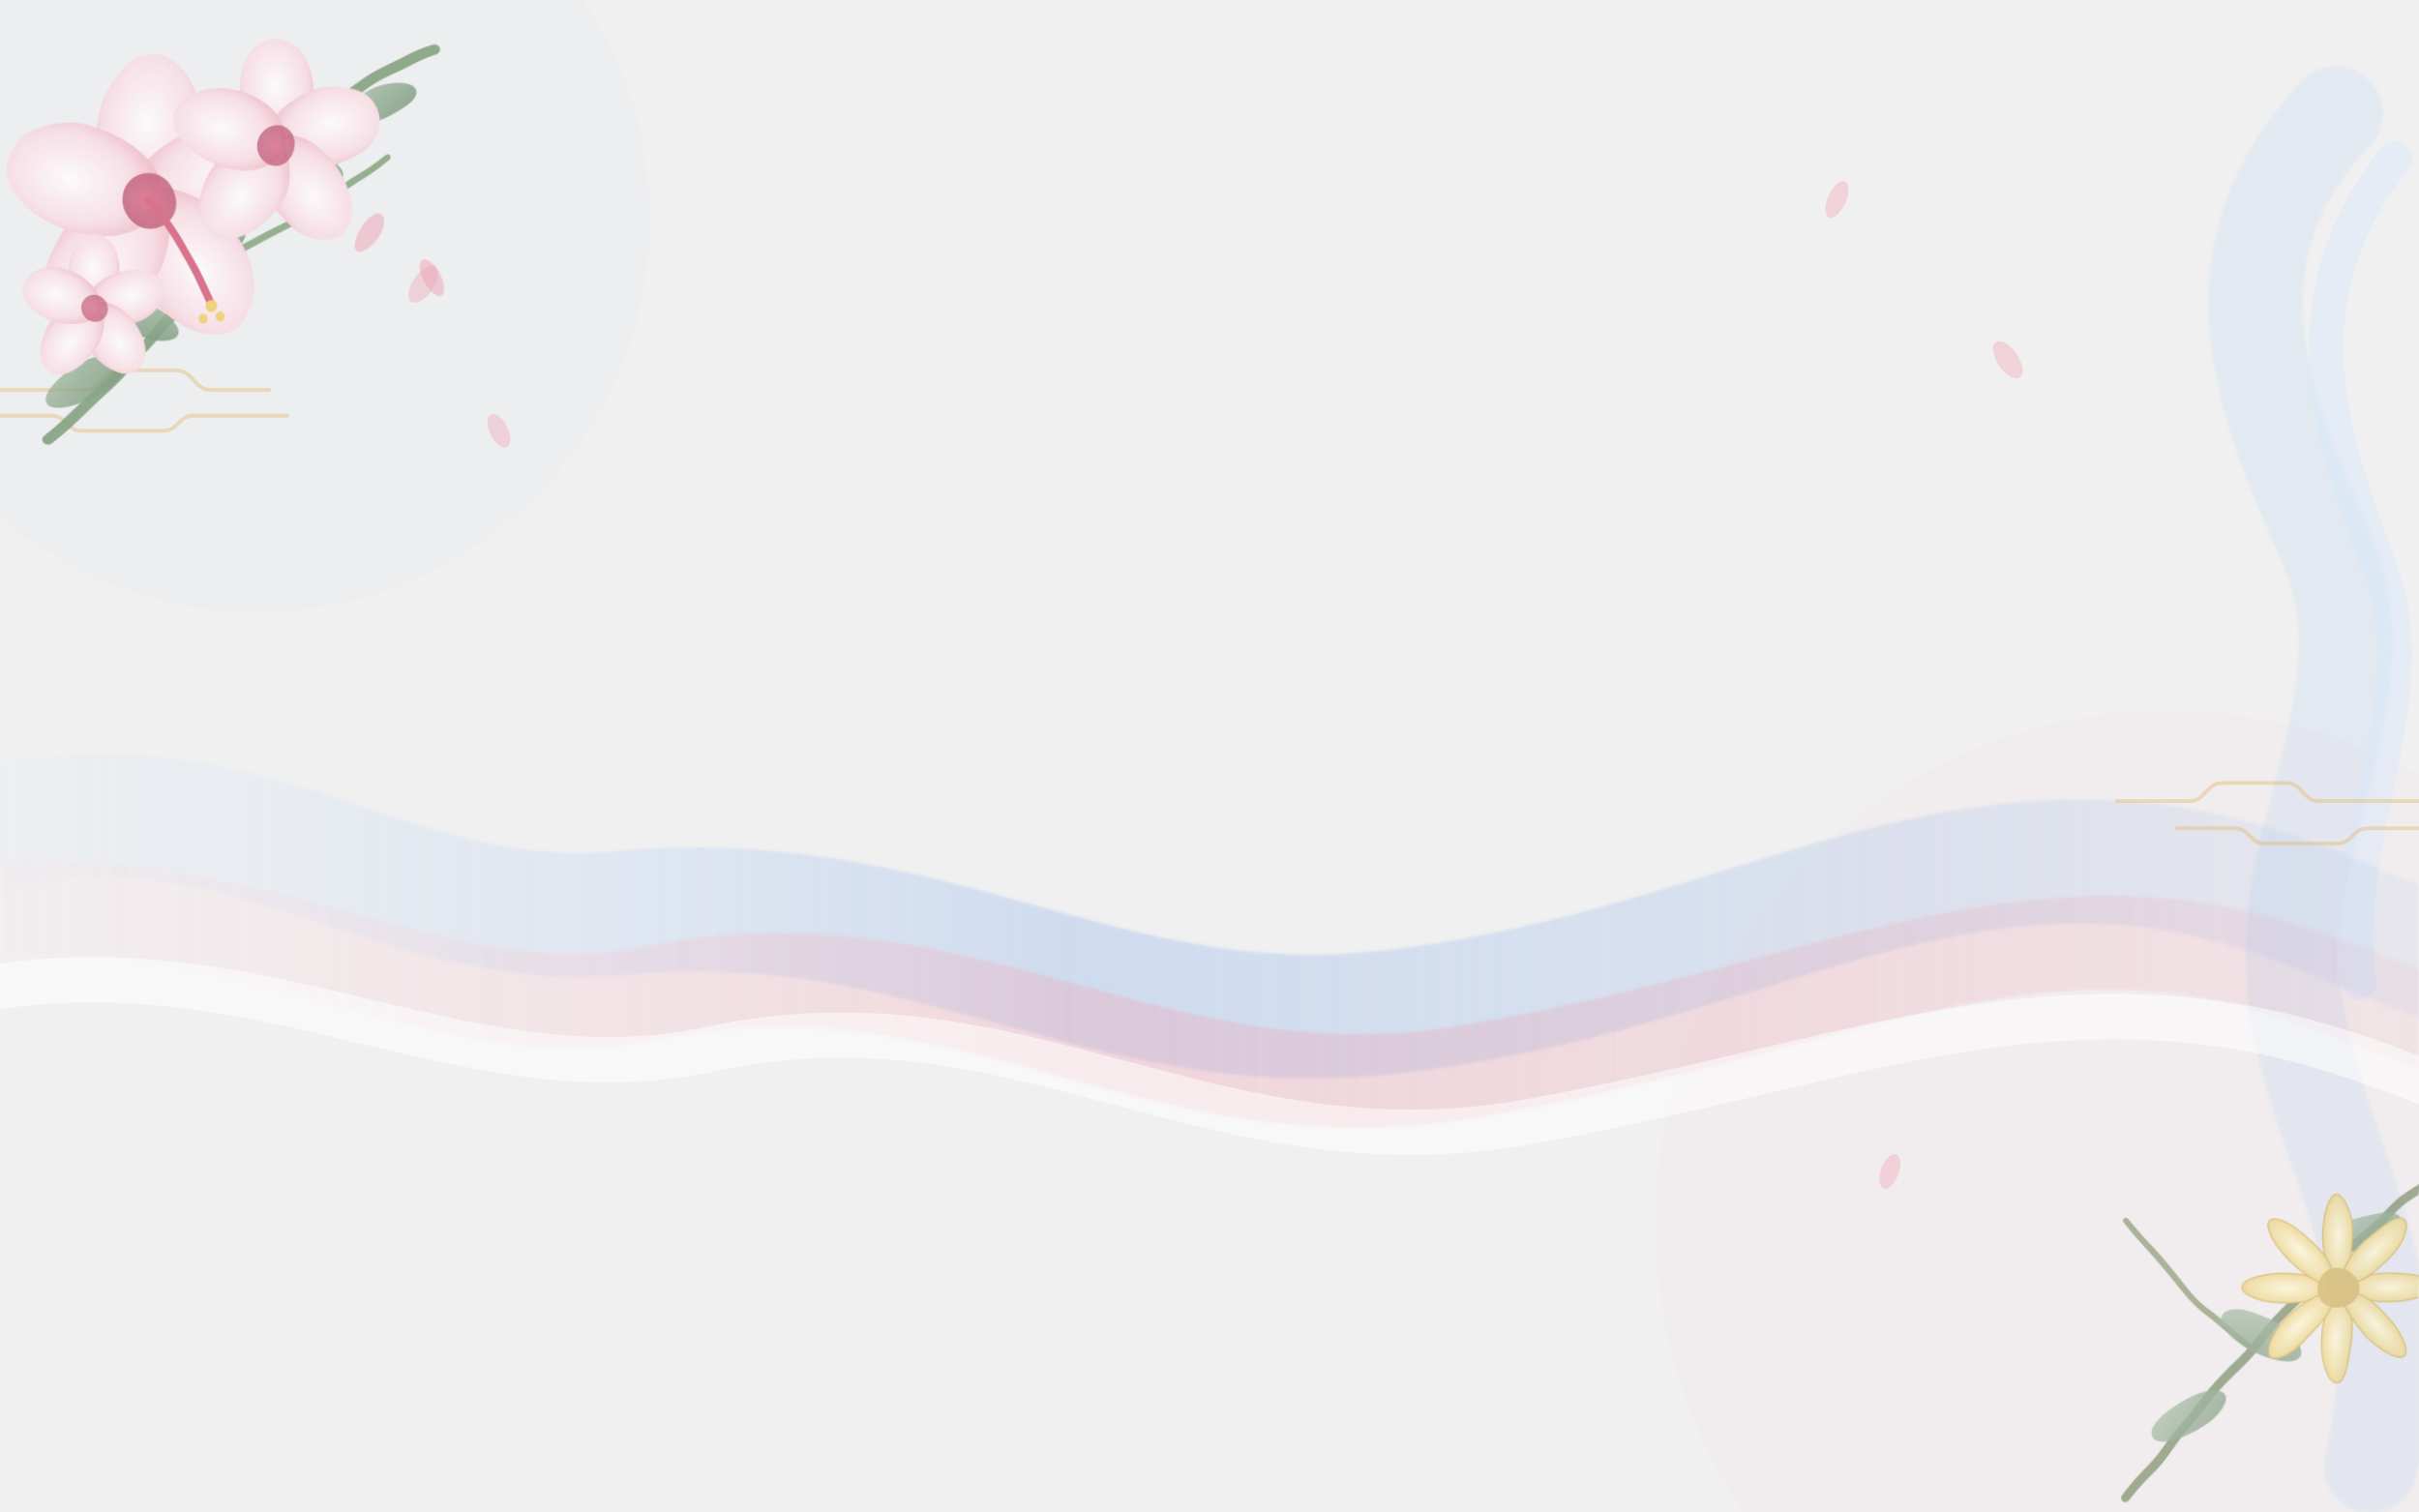
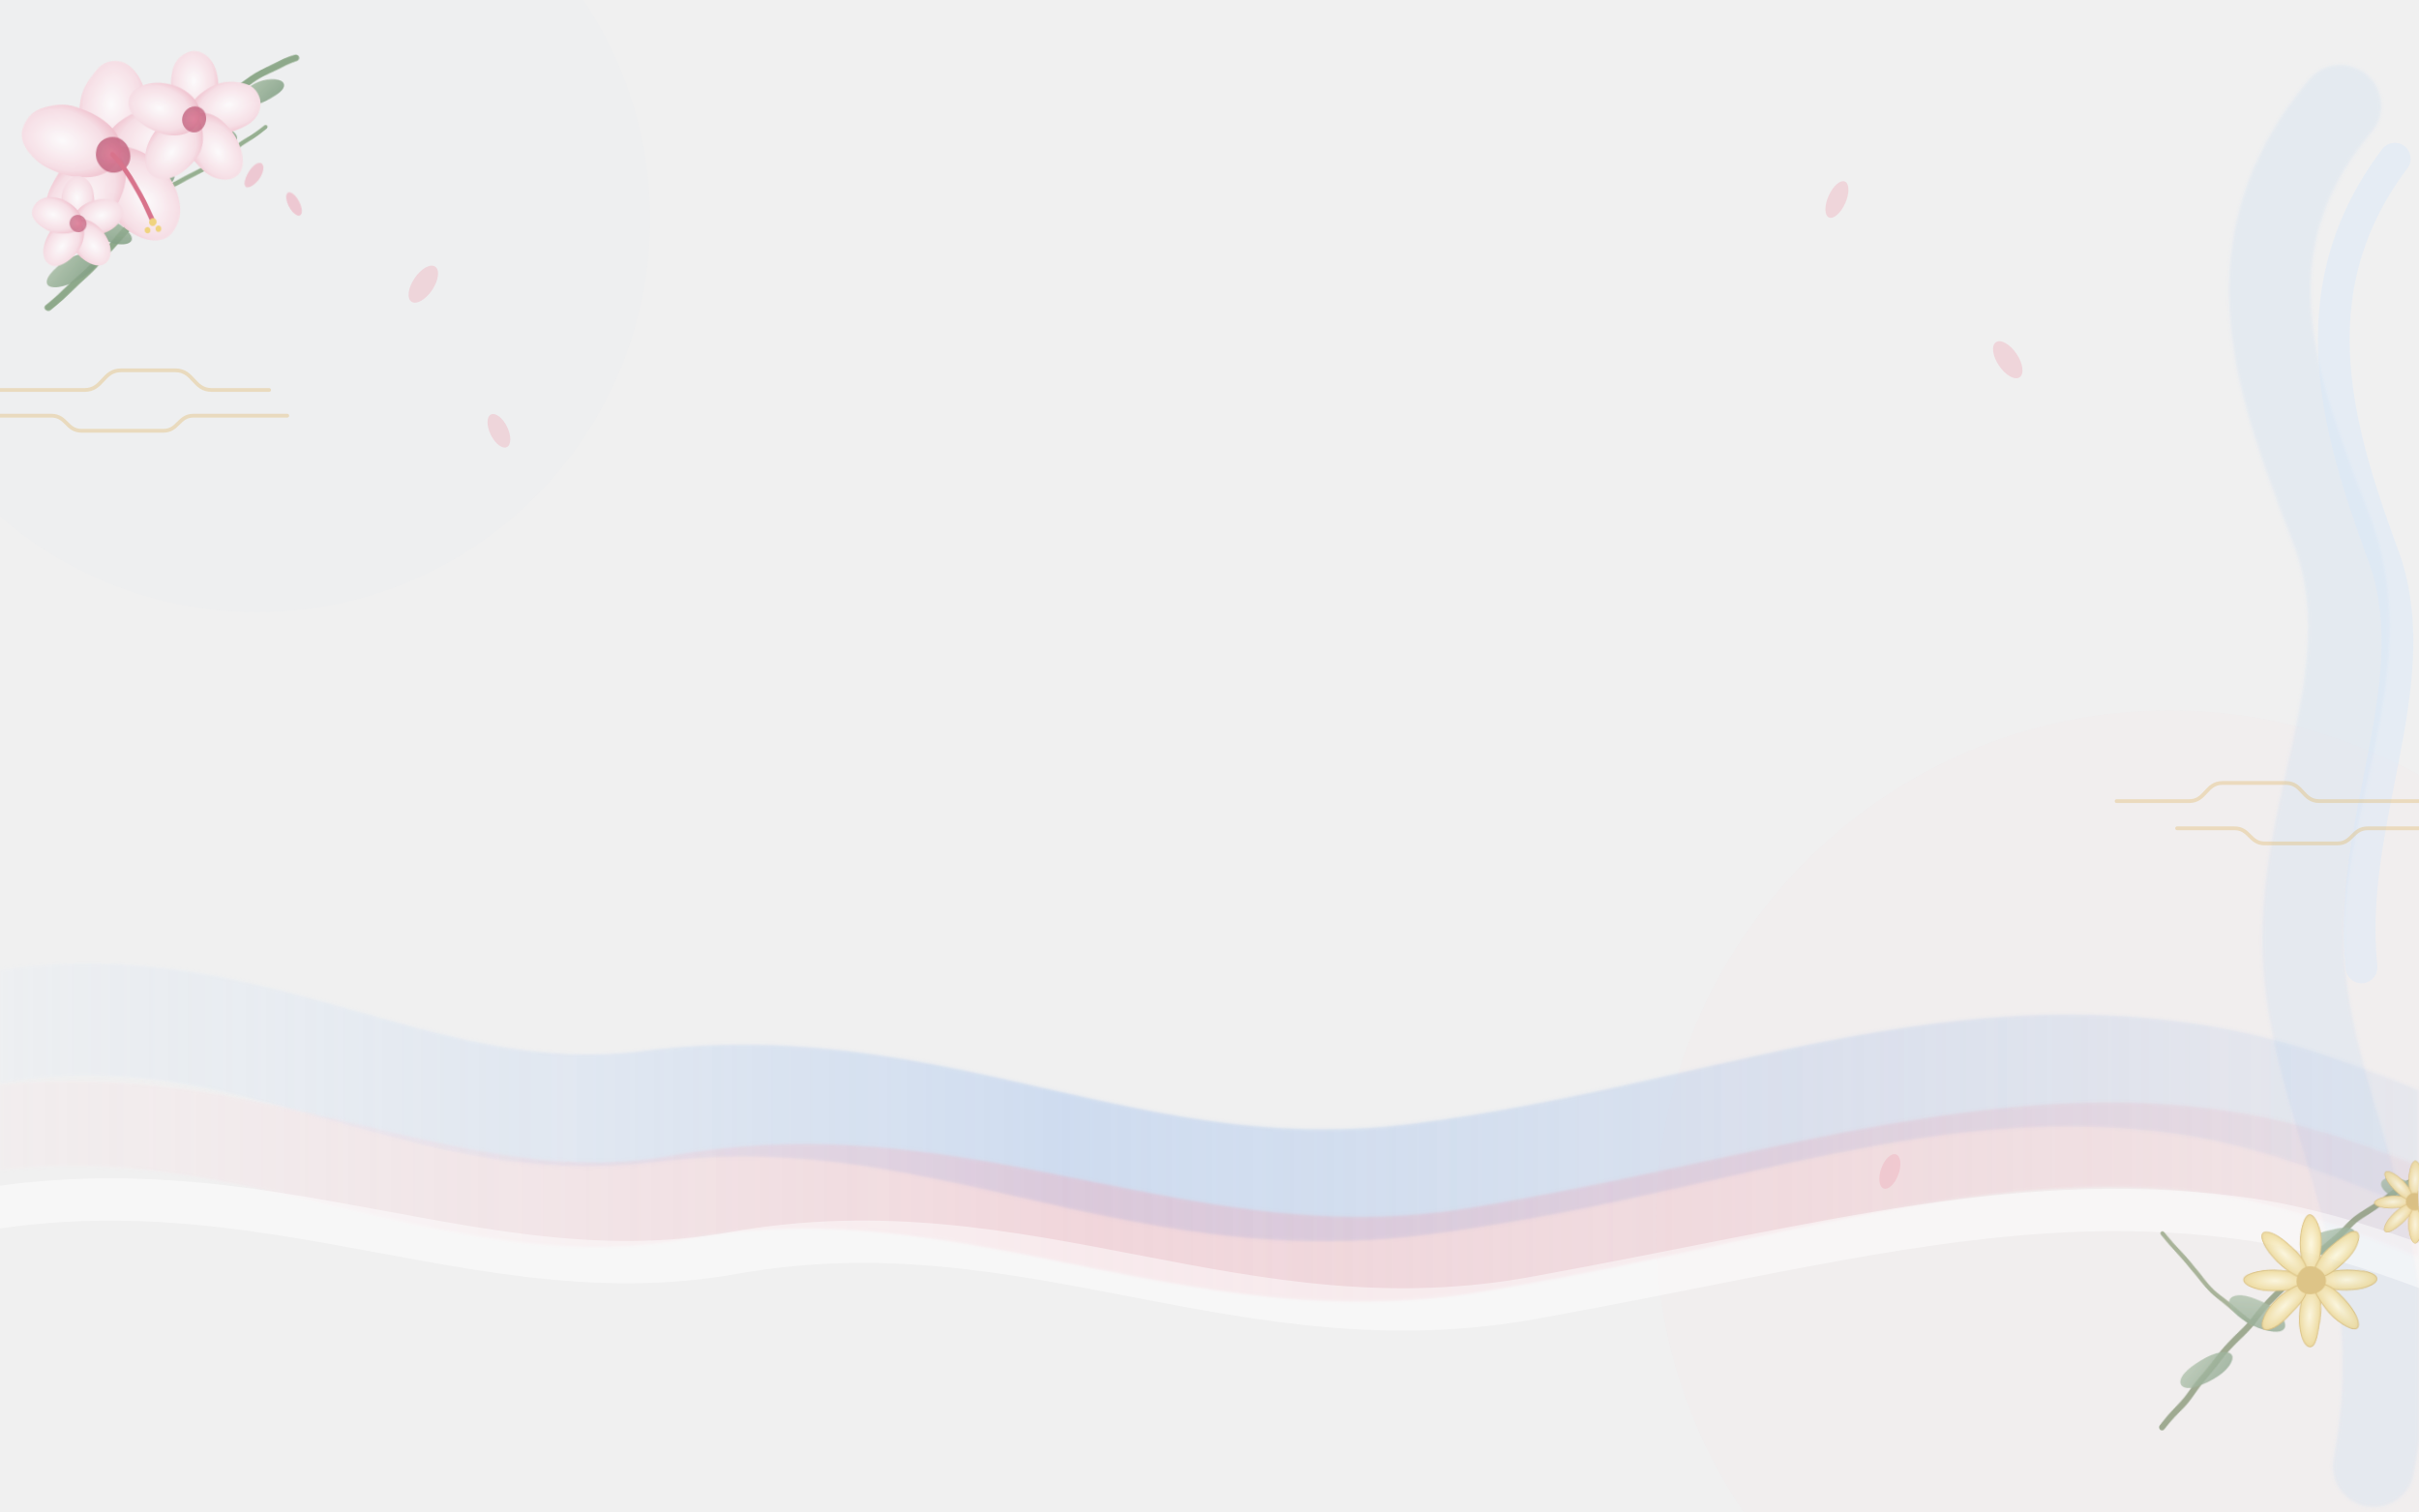
<svg xmlns="http://www.w3.org/2000/svg" viewBox="0 0 1600 1000" role="img" aria-label="Pastel Korean Japanese watercolor frame">
  <defs>
    <linearGradient id="waveBlue" x1="0" y1="0" x2="1" y2="0">
      <stop offset="0" stop-color="#dceafb" stop-opacity=".10" />
      <stop offset=".45" stop-color="#8eb5ee" stop-opacity=".34" />
      <stop offset="1" stop-color="#6e9be2" stop-opacity=".06" />
    </linearGradient>
    <linearGradient id="waveRed" x1="0" y1="0" x2="1" y2="0">
      <stop offset="0" stop-color="#fde4e9" stop-opacity=".12" />
      <stop offset=".46" stop-color="#f2a4b3" stop-opacity=".34" />
      <stop offset="1" stop-color="#e77b91" stop-opacity=".06" />
    </linearGradient>
    <linearGradient id="leaf" x1="0" y1="0" x2="1" y2="1">
      <stop offset="0" stop-color="#9fb79a" />
      <stop offset="1" stop-color="#688b6a" />
    </linearGradient>
    <radialGradient id="mugu" cx="48%" cy="42%" r="72%">
      <stop offset="0" stop-color="#fffdfd" />
      <stop offset=".58" stop-color="#f8dce3" />
      <stop offset="1" stop-color="#e999ad" />
    </radialGradient>
    <radialGradient id="muguHeart" cx="50%" cy="50%" r="70%">
      <stop offset="0" stop-color="#d34e71" />
      <stop offset="1" stop-color="#a93b5b" />
    </radialGradient>
    <radialGradient id="kiku" cx="50%" cy="50%" r="70%">
      <stop offset="0" stop-color="#fff9d8" />
      <stop offset=".63" stop-color="#efd98f" />
      <stop offset="1" stop-color="#caa750" />
    </radialGradient>
    <filter id="watercolor" x="-30%" y="-30%" width="160%" height="160%">
      <feTurbulence type="fractalNoise" baseFrequency=".018" numOctaves="2" seed="11" result="noise" />
      <feDisplacementMap in="SourceGraphic" in2="noise" scale="5" xChannelSelector="R" yChannelSelector="B" result="rough" />
      <feGaussianBlur in="rough" stdDeviation=".45" />
    </filter>
    <filter id="soft" x="-40%" y="-40%" width="180%" height="180%">
      <feGaussianBlur stdDeviation="1.2" />
    </filter>
  </defs>
-   <circle cx="170" cy="145" r="260" fill="#9fc3f4" opacity=".035" />
-   <circle cx="1435" cy="810" r="340" fill="#f4a9b7" opacity=".045" />
-   <path d="M1545 75 C1455 170 1498 270 1538 360 C1582 458 1504 552 1518 660 C1530 760 1600 842 1568 970" fill="none" stroke="#a8c8f2" stroke-opacity=".18" stroke-width="62" stroke-linecap="round" filter="url(#soft)" />
-   <path d="M1584 105 C1508 200 1544 295 1575 378 C1605 463 1548 550 1560 650" fill="none" stroke="#d7e7fa" stroke-opacity=".46" stroke-width="23" stroke-linecap="round" />
-   <path d="M-80 570 C145 480 240 620 410 604 C615 585 730 690 915 670 C1135 647 1270 540 1455 578 C1535 595 1595 636 1670 650" fill="none" stroke="url(#waveBlue)" stroke-width="82" stroke-linecap="round" filter="url(#soft)" />
-   <path d="M-95 625 C115 545 270 690 430 657 C635 615 765 742 965 710 C1180 675 1310 602 1465 630 C1544 645 1606 682 1680 704" fill="none" stroke="url(#waveRed)" stroke-width="62" stroke-linecap="round" filter="url(#soft)" />
-   <path d="M-80 672 C145 595 290 733 470 694 C675 650 800 780 1012 742 C1205 707 1332 650 1495 682 C1563 696 1622 724 1682 748" fill="none" stroke="#fff" stroke-opacity=".5" stroke-width="30" stroke-linecap="round" />
-   <g fill="none" stroke="#dfb45e" stroke-width="2.5" opacity=".38" stroke-linecap="round">
+   <circle cx="170" cy="145" r="260" fill="#9fc3f4" opacity=".025" />
+   <circle cx="1435" cy="810" r="340" fill="#f4a9b7" opacity=".04" />
+   <path d="M1548 70 C1468 165 1508 260 1542 350 C1580 448 1512 542 1525 650 C1536 748 1596 835 1570 970" fill="none" stroke="#a8c8f2" stroke-opacity=".16" stroke-width="54" stroke-linecap="round" filter="url(#soft)" />
+   <path d="M1584 105 C1516 195 1548 290 1578 372 C1605 455 1552 545 1562 640" fill="none" stroke="#d7e7fa" stroke-opacity=".42" stroke-width="21" stroke-linecap="round" />
+   <path d="M-90 705 C130 615 250 755 430 732 C620 708 748 805 940 780 C1135 755 1280 685 1460 716 C1538 730 1600 764 1675 790" fill="none" stroke="url(#waveBlue)" stroke-width="74" stroke-linecap="round" filter="url(#soft)" />
+   <path d="M-100 770 C120 688 275 824 450 792 C640 758 786 858 975 827 C1170 795 1320 738 1478 764 C1550 776 1610 808 1680 832" fill="none" stroke="url(#waveRed)" stroke-width="56" stroke-linecap="round" filter="url(#soft)" />
+   <path d="M-85 818 C145 745 300 862 485 829 C680 794 822 895 1018 858 C1210 823 1340 785 1490 807 C1560 818 1622 846 1685 870" fill="none" stroke="#fff" stroke-opacity=".48" stroke-width="28" stroke-linecap="round" />
+   <g fill="none" stroke="#dfb45e" stroke-width="2.5" opacity=".34" stroke-linecap="round">
    <path d="M0 258 h56 c12 0 12-13 24-13 h36 c12 0 12 13 24 13 h38" />
    <path d="M0 275 h34 c10 0 10 10 20 10 h54 c10 0 10-10 20-10 h62" />
    <path d="M1400 530 h48 c11 0 11-12 22-12 h42 c11 0 11 12 22 12 h66" />
    <path d="M1440 548 h38 c10 0 10 10 20 10 h48 c10 0 10-10 20-10 h34" />
  </g>
-   <g transform="translate(10 26)" filter="url(#watercolor)" opacity=".84">
+   <g transform="translate(18 34) scale(.64)" filter="url(#watercolor)" opacity=".84">
    <path d="M22 265 C88 210 132 145 190 70 C217 35 246 20 278 7" fill="none" stroke="#7d9d78" stroke-width="7" stroke-linecap="round" />
    <path d="M84 205 C62 166 45 135 31 92" fill="none" stroke="#86a47f" stroke-width="4.5" stroke-linecap="round" />
    <path d="M140 143 C184 123 216 102 246 78" fill="none" stroke="#86a47f" stroke-width="4.5" stroke-linecap="round" />
    <g fill="url(#leaf)" opacity=".86">
      <ellipse cx="47" cy="226" rx="29" ry="12" transform="rotate(-30 47 226)" />
      <ellipse cx="82" cy="183" rx="28" ry="11" transform="rotate(25 82 183)" />
      <ellipse cx="125" cy="137" rx="29" ry="12" transform="rotate(-20 125 137)" />
      <ellipse cx="192" cy="83" rx="27" ry="11" transform="rotate(18 192 83)" />
      <ellipse cx="243" cy="42" rx="24" ry="10" transform="rotate(-22 243 42)" />
    </g>
    <g transform="translate(89 108)">
      <ellipse cy="-45" rx="35" ry="53" fill="url(#mugu)" />
      <ellipse cx="43" cy="-15" rx="35" ry="53" fill="url(#mugu)" transform="rotate(72 43 -15)" />
      <ellipse cx="27" cy="39" rx="35" ry="53" fill="url(#mugu)" transform="rotate(144 27 39)" />
      <ellipse cx="-29" cy="39" rx="35" ry="53" fill="url(#mugu)" transform="rotate(216 -29 39)" />
      <ellipse cx="-43" cy="-15" rx="35" ry="53" fill="url(#mugu)" transform="rotate(288 -43 -15)" />
      <circle r="18" fill="url(#muguHeart)" opacity=".78" />
      <path d="M0 0 C17 18 28 39 41 67" fill="none" stroke="#d45b78" stroke-width="5" stroke-linecap="round" />
      <g fill="#f1ce67">
        <circle cx="41" cy="68" r="4" />
        <circle cx="47" cy="75" r="3.2" />
        <circle cx="35" cy="76" r="3.2" />
      </g>
    </g>
    <g transform="translate(173 70) scale(.72)">
      <ellipse cy="-45" rx="35" ry="53" fill="url(#mugu)" />
      <ellipse cx="43" cy="-15" rx="35" ry="53" fill="url(#mugu)" transform="rotate(72 43 -15)" />
      <ellipse cx="27" cy="39" rx="35" ry="53" fill="url(#mugu)" transform="rotate(144 27 39)" />
      <ellipse cx="-29" cy="39" rx="35" ry="53" fill="url(#mugu)" transform="rotate(216 -29 39)" />
      <ellipse cx="-43" cy="-15" rx="35" ry="53" fill="url(#mugu)" transform="rotate(288 -43 -15)" />
      <circle r="18" fill="url(#muguHeart)" opacity=".74" />
    </g>
    <g transform="translate(52 178) scale(.50)">
      <ellipse cy="-45" rx="35" ry="53" fill="url(#mugu)" />
      <ellipse cx="43" cy="-15" rx="35" ry="53" fill="url(#mugu)" transform="rotate(72 43 -15)" />
      <ellipse cx="27" cy="39" rx="35" ry="53" fill="url(#mugu)" transform="rotate(144 27 39)" />
      <ellipse cx="-29" cy="39" rx="35" ry="53" fill="url(#mugu)" transform="rotate(216 -29 39)" />
      <ellipse cx="-43" cy="-15" rx="35" ry="53" fill="url(#mugu)" transform="rotate(288 -43 -15)" />
      <circle r="18" fill="url(#muguHeart)" opacity=".68" />
    </g>
    <g fill="#eda1b3" opacity=".58">
      <ellipse cx="234" cy="128" rx="7" ry="15" transform="rotate(32 234 128)" />
      <ellipse cx="276" cy="158" rx="6" ry="13" transform="rotate(-28 276 158)" />
    </g>
  </g>
-   <g transform="translate(1370 702)" filter="url(#watercolor)" opacity=".72">
+   <g transform="translate(1405 742) scale(.70)" filter="url(#watercolor)" opacity=".72">
    <path d="M36 290 C88 225 140 160 205 105 C240 75 276 51 326 28" fill="none" stroke="#7f906e" stroke-width="6" stroke-linecap="round" />
    <path d="M120 190 C86 164 59 135 37 105" fill="none" stroke="#8c9c78" stroke-width="4" stroke-linecap="round" />
    <g fill="url(#leaf)" opacity=".8">
      <ellipse cx="78" cy="235" rx="28" ry="11" transform="rotate(-30 78 235)" />
      <ellipse cx="126" cy="181" rx="29" ry="12" transform="rotate(26 126 181)" />
      <ellipse cx="193" cy="113" rx="27" ry="11" transform="rotate(-18 193 113)" />
      <ellipse cx="265" cy="66" rx="24" ry="10" transform="rotate(22 265 66)" />
    </g>
    <g transform="translate(176 150) scale(.74)">
      <g fill="url(#kiku)" stroke="#d2b05a" stroke-width="1.1">
        <ellipse cy="-46" rx="13" ry="39" />
        <ellipse cy="46" rx="13" ry="39" />
        <ellipse cx="46" rx="39" ry="13" />
        <ellipse cx="-46" rx="39" ry="13" />
        <ellipse cx="33" cy="-33" rx="13" ry="39" transform="rotate(45 33 -33)" />
        <ellipse cx="-33" cy="33" rx="13" ry="39" transform="rotate(45 -33 33)" />
        <ellipse cx="-33" cy="-33" rx="13" ry="39" transform="rotate(-45 -33 -33)" />
        <ellipse cx="33" cy="33" rx="13" ry="39" transform="rotate(-45 33 33)" />
      </g>
      <circle r="18" fill="#d6b45e" />
    </g>
    <g transform="translate(275 76) scale(.46)">
      <g fill="url(#kiku)" stroke="#d2b05a" stroke-width="1.1">
        <ellipse cy="-46" rx="13" ry="39" />
        <ellipse cy="46" rx="13" ry="39" />
        <ellipse cx="46" rx="39" ry="13" />
        <ellipse cx="-46" rx="39" ry="13" />
        <ellipse cx="33" cy="-33" rx="13" ry="39" transform="rotate(45 33 -33)" />
        <ellipse cx="-33" cy="33" rx="13" ry="39" transform="rotate(45 -33 33)" />
        <ellipse cx="-33" cy="-33" rx="13" ry="39" transform="rotate(-45 -33 -33)" />
        <ellipse cx="33" cy="33" rx="13" ry="39" transform="rotate(-45 33 33)" />
      </g>
      <circle r="18" fill="#d6b45e" />
    </g>
  </g>
-   <g fill="#efa5b5" opacity=".40">
+   <g fill="#efa5b5" opacity=".36">
    <ellipse cx="280" cy="188" rx="7" ry="14" transform="rotate(34 280 188)" />
    <ellipse cx="330" cy="285" rx="6" ry="12" transform="rotate(-26 330 285)" />
    <ellipse cx="1215" cy="132" rx="6" ry="13" transform="rotate(24 1215 132)" />
    <ellipse cx="1328" cy="238" rx="7" ry="14" transform="rotate(-34 1328 238)" />
    <ellipse cx="1250" cy="775" rx="6" ry="12" transform="rotate(20 1250 775)" />
  </g>
</svg>
